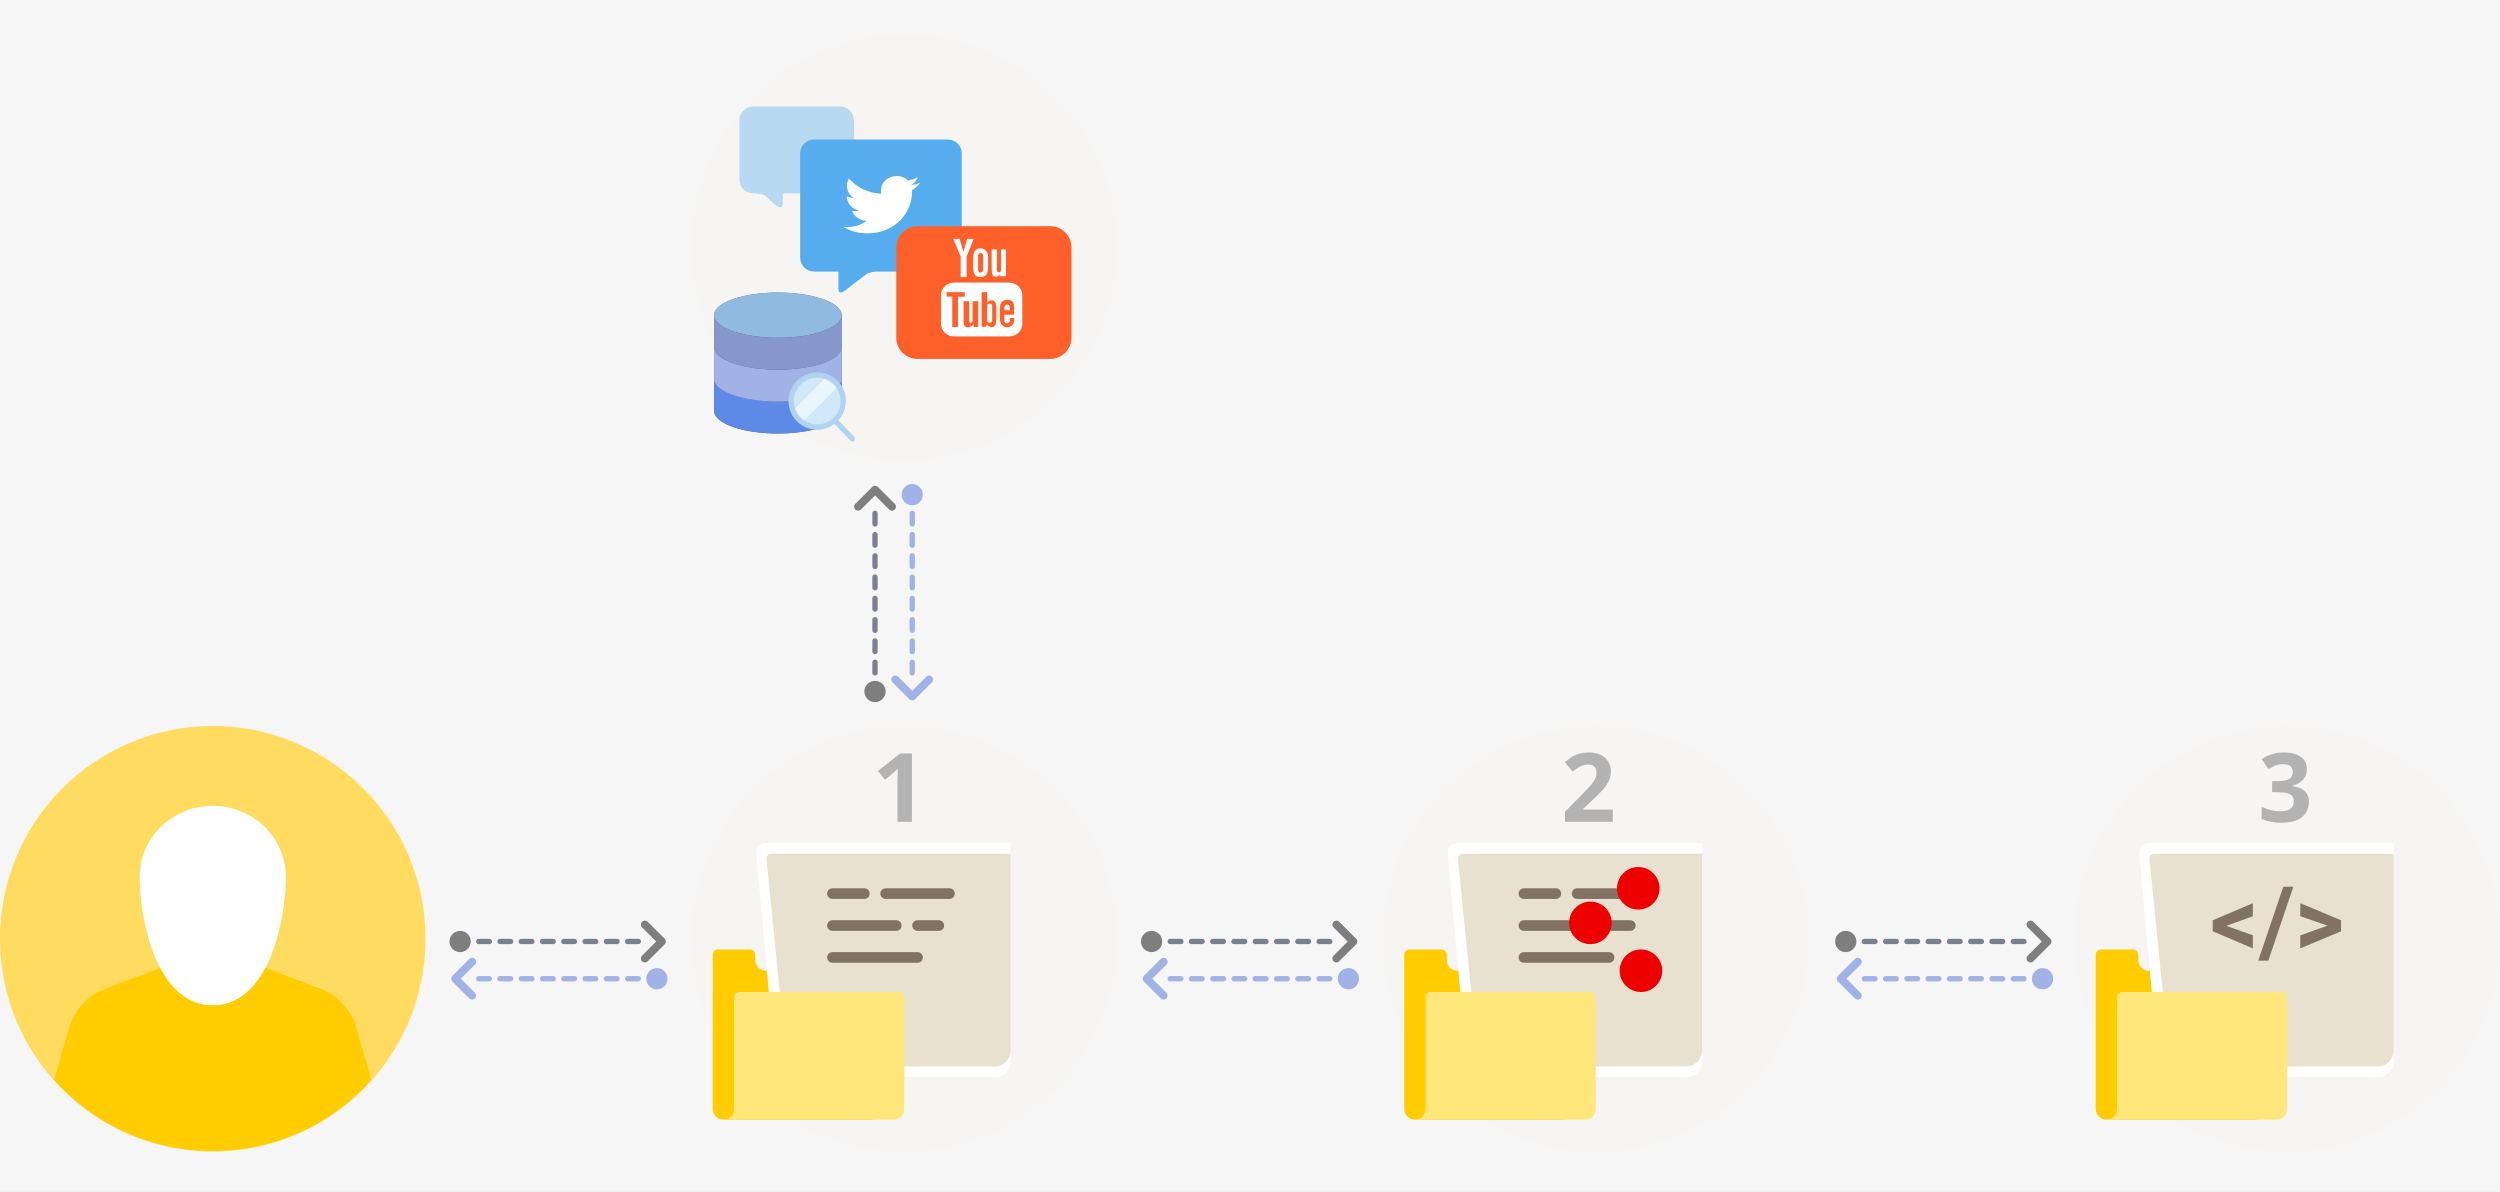
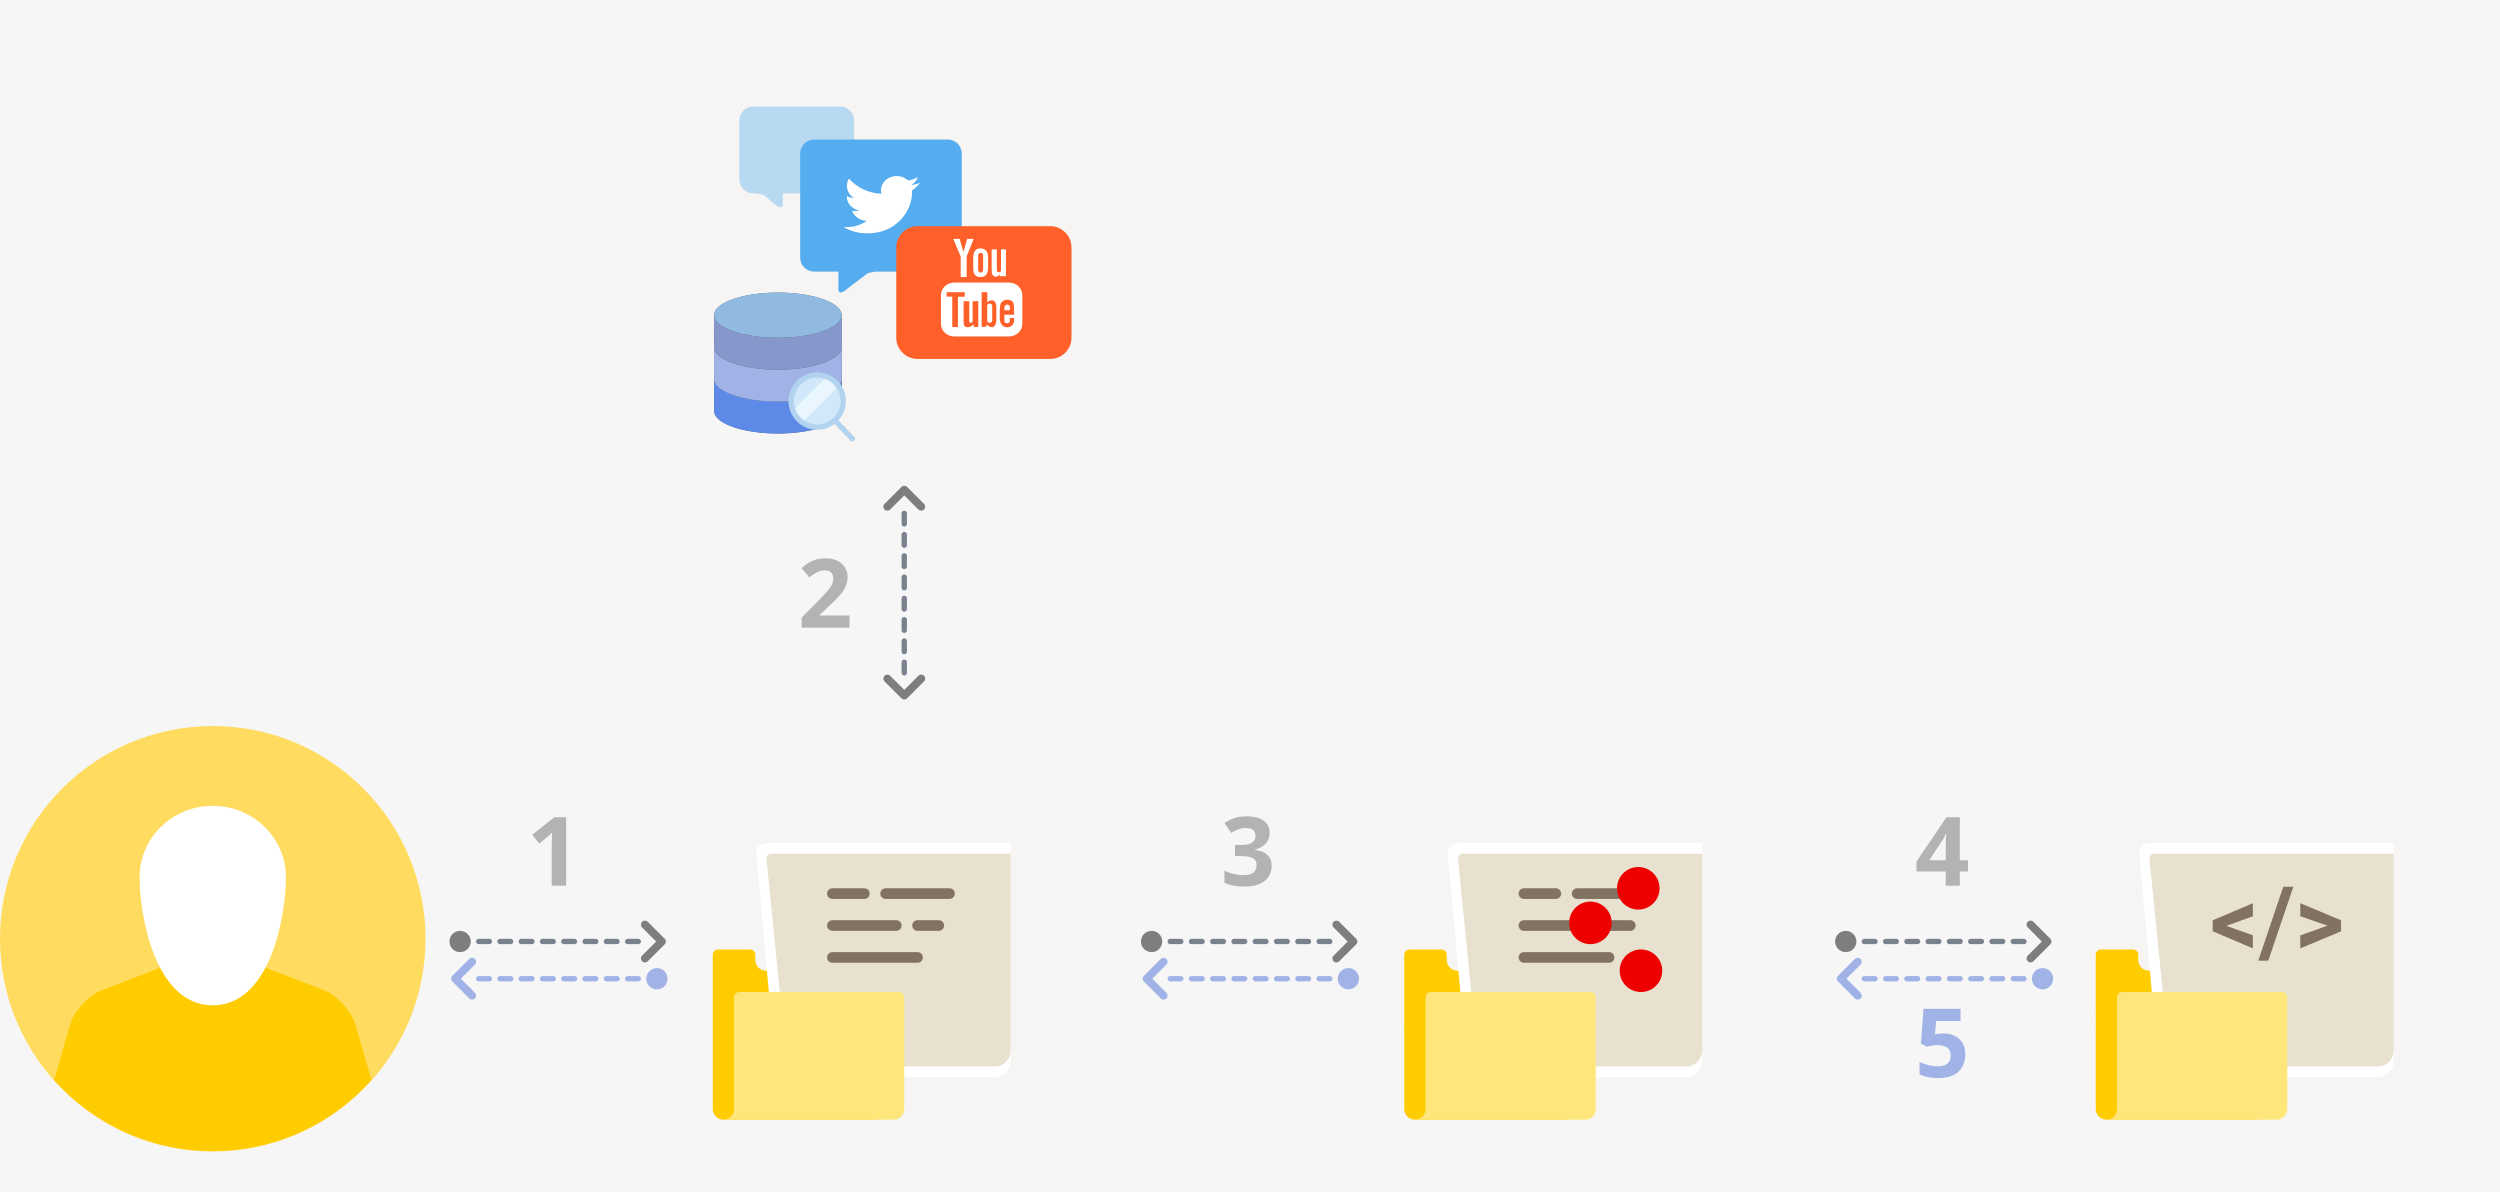
<svg xmlns="http://www.w3.org/2000/svg" width="940" height="448" viewBox="0 0 940 448">
  <g fill="none" fill-rule="evenodd">
    <path fill="#FFF" fill-rule="nonzero" opacity=".4" d="M0 0h940v448H0z" />
    <g transform="translate(780 273)">
      <circle fill="#F6F5F3" fill-rule="nonzero" cx="80" cy="80" r="80" />
      <path d="M28 92h-4v-4a4 4 0 0 0 4 4zM8 92h61.997c1.106 0 2.003.902 2.003 1.993v50.002A4.006 4.006 0 0 1 67.997 148H12.003A4.009 4.009 0 0 1 8 143.995V92zm0-6.002C8 84.895 8.895 84 9.994 84h12.012c1.101 0 1.994.887 1.994 1.998V92H8v-6.002z" fill="#FC0" fill-rule="nonzero" />
      <path d="M24.362 47.98c-.2-2.198 1.428-3.98 3.64-3.98H120v82.003a5.995 5.995 0 0 1-5.997 5.997H32l-7.638-84.02z" fill="#FFF" fill-rule="nonzero" />
      <path d="M28.2 49.997c-.11-1.103.696-1.997 1.807-1.997H120v74.003a6 6 0 0 1-6.007 5.997H36l-7.8-78.003z" fill="#E8E1CF" fill-rule="nonzero" />
      <path d="M16 144v4h-4a4 4 0 0 0 4-4zm0-41.999c0-1.105.905-2.001 2.003-2.001h59.994c1.106 0 2.003.895 2.003 2.001v41.99A4.009 4.009 0 0 1 75.997 148H16v-45.999z" fill="#FFE67B" fill-rule="nonzero" />
      <text transform="translate(51 53)" font-size="36" font-family="Roboto-Bold, Roboto" fill="#827262" font-weight="bold">
        <tspan x="0" y="33">&lt;/&gt;</tspan>
      </text>
    </g>
    <g transform="translate(520 273)" fill-rule="nonzero">
      <circle fill="#F6F5F3" cx="80" cy="80" r="80" />
      <path d="M28 92h-4v-4a4 4 0 0 0 4 4zM8 92h61.997c1.106 0 2.003.902 2.003 1.993v50.002A4.006 4.006 0 0 1 67.997 148H12.003A4.009 4.009 0 0 1 8 143.995V92zm0-6.002C8 84.895 8.895 84 9.994 84h12.012c1.101 0 1.994.887 1.994 1.998V92H8v-6.002z" fill="#FC0" />
      <path d="M24.362 47.98c-.2-2.198 1.428-3.98 3.64-3.98H120v82.003a5.995 5.995 0 0 1-5.997 5.997H32l-7.638-84.02z" fill="#FFF" />
      <path d="M28.2 49.997c-.11-1.103.696-1.997 1.807-1.997H120v74.003a6 6 0 0 1-6.007 5.997H36l-7.8-78.003z" fill="#E8E1CF" />
      <path d="M16 144v4h-4a4 4 0 0 0 4-4zm0-41.999c0-1.105.905-2.001 2.003-2.001h59.994c1.106 0 2.003.895 2.003 2.001v41.99A4.009 4.009 0 0 1 75.997 148H16v-45.999z" fill="#FFE67B" />
      <path d="M51 75a2 2 0 0 1 1.991-2H77.01c1.1 0 1.991.888 1.991 2a2 2 0 0 1-1.991 2H52.99A1.99 1.99 0 0 1 51 75zm32 0c0-1.105.902-2 2.009-2h7.982a2 2 0 1 1 0 4H85.01A2 2 0 0 1 83 75zM51 63c0-1.105.895-2 1.994-2h12.012c1.101 0 1.994.888 1.994 2 0 1.105-.895 2-1.994 2H52.994A1.992 1.992 0 0 1 51 63zm20 0a2 2 0 0 1 1.991-2H97.01c1.1 0 1.991.888 1.991 2a2 2 0 0 1-1.991 2H72.99A1.99 1.99 0 0 1 71 63zM51 87c0-1.105.89-2 2-2h32c1.105 0 2 .888 2 2 0 1.105-.89 2-2 2H53c-1.105 0-2-.888-2-2z" fill="#827262" />
      <g transform="translate(70 53)" fill="#E00">
        <circle cx="27" cy="39" r="8" />
        <circle cx="8" cy="21" r="8" />
        <circle cx="26" cy="8" r="8" />
      </g>
    </g>
    <g transform="translate(260 273)" fill-rule="nonzero">
      <circle fill="#F6F5F3" cx="80" cy="80" r="80" />
      <path d="M28 92h-4v-4a4 4 0 0 0 4 4zM8 92h61.997c1.106 0 2.003.902 2.003 1.993v50.002A4.006 4.006 0 0 1 67.997 148H12.003A4.009 4.009 0 0 1 8 143.995V92zm0-6.002C8 84.895 8.895 84 9.994 84h12.012c1.101 0 1.994.887 1.994 1.998V92H8v-6.002z" fill="#FC0" />
      <path d="M24.362 47.98c-.2-2.198 1.428-3.98 3.64-3.98H120v82.003a5.995 5.995 0 0 1-5.997 5.997H32l-7.638-84.02z" fill="#FFF" />
      <path d="M28.2 49.997c-.11-1.103.696-1.997 1.807-1.997H120v74.003a6 6 0 0 1-6.007 5.997H36l-7.8-78.003z" fill="#E8E1CF" />
      <path d="M16 144v4h-4a4 4 0 0 0 4-4zm0-41.999c0-1.105.905-2.001 2.003-2.001h59.994c1.106 0 2.003.895 2.003 2.001v41.99A4.009 4.009 0 0 1 75.997 148H16v-45.999z" fill="#FFE67B" />
      <path d="M51 75a2 2 0 0 1 1.991-2H77.01c1.1 0 1.991.888 1.991 2a2 2 0 0 1-1.991 2H52.99A1.99 1.99 0 0 1 51 75zm32 0c0-1.105.902-2 2.009-2h7.982a2 2 0 1 1 0 4H85.01A2 2 0 0 1 83 75zM51 63c0-1.105.895-2 1.994-2h12.012c1.101 0 1.994.888 1.994 2 0 1.105-.895 2-1.994 2H52.994A1.992 1.992 0 0 1 51 63zm20 0a2 2 0 0 1 1.991-2H97.01c1.1 0 1.991.888 1.991 2a2 2 0 0 1-1.991 2H72.99A1.99 1.99 0 0 1 71 63zM51 87c0-1.105.89-2 2-2h32c1.105 0 2 .888 2 2 0 1.105-.89 2-2 2H53c-1.105 0-2-.888-2-2z" fill="#827262" />
    </g>
    <g transform="translate(0 273)" fill-rule="nonzero">
      <circle fill="#FFDC60" cx="80" cy="80" r="80" />
      <path d="M139.647 133.051l-5.943-20.589c-1.537-5.324-6.948-11.238-12.093-13.224L94.2 88.644H66.111L38.42 99.256c-5.169 1.982-10.589 7.89-12.124 13.206l-5.943 20.59c14.651 16.381 35.94 26.704 59.647 26.704s44.996-10.323 59.647-26.705" fill="#FC0" />
      <path d="M80 105c21.615 0 27.5-33.421 27.5-48.214S95.187 30 80 30 52.5 41.993 52.5 56.786C52.5 71.579 58.385 105 80 105" fill="#FFF" />
    </g>
    <g transform="matrix(1 0 0 -1 169 362)">
      <path d="M81.352 7.983a1.49 1.49 0 0 0-.439-1.055l-6.37-6.37a1.504 1.504 0 0 0-2.56 1.061c0 .398.157.78.438 1.06l5.307 5.306-5.307 5.307a1.504 1.504 0 0 0 .004 2.118c.59.59 1.534.587 2.118.003l6.37-6.37a1.49 1.49 0 0 0 .435-1.054l.004-.006z" fill="#7E7E7E" fill-rule="nonzero" />
      <path d="M11 8h60" stroke="#79818F" stroke-width="2" stroke-linecap="round" stroke-dasharray="4,4" />
      <circle fill="#7E7E7E" fill-rule="nonzero" cx="4" cy="8" r="4" />
    </g>
    <g transform="matrix(-1 0 0 1 251 360)">
      <path d="M81.352 7.983a1.49 1.49 0 0 0-.439-1.055l-6.37-6.37a1.504 1.504 0 0 0-2.56 1.061c0 .398.157.78.438 1.06l5.307 5.306-5.307 5.307a1.504 1.504 0 0 0 .004 2.118c.59.59 1.534.587 2.118.003l6.37-6.37a1.49 1.49 0 0 0 .435-1.054l.004-.006z" fill="#A1B2E6" fill-rule="nonzero" />
      <path d="M11 8h60" stroke="#A1B2E6" stroke-width="2" stroke-linecap="round" stroke-dasharray="4,4" />
      <circle fill="#A1B2E6" fill-rule="nonzero" cx="4" cy="8" r="4" />
    </g>
-     <g transform="matrix(0 -1 -1 0 337 264)">
-       <path d="M81.352 7.983a1.49 1.49 0 0 0-.439-1.055l-6.37-6.37a1.504 1.504 0 0 0-2.56 1.061c0 .398.157.78.438 1.06l5.307 5.306-5.307 5.307a1.504 1.504 0 0 0 .004 2.118c.59.59 1.534.587 2.118.003l6.37-6.37a1.49 1.49 0 0 0 .435-1.054l.004-.006z" fill="#7E7E7E" fill-rule="nonzero" />
-       <path d="M11 8h60" stroke="#79818F" stroke-width="2" stroke-linecap="round" stroke-dasharray="4,4" />
-       <circle fill="#7E7E7E" fill-rule="nonzero" cx="4" cy="8" r="4" />
-     </g>
-     <g transform="matrix(0 1 1 0 335 182)">
-       <path d="M81.352 7.983a1.49 1.49 0 0 0-.439-1.055l-6.37-6.37a1.504 1.504 0 0 0-2.56 1.061c0 .398.157.78.438 1.06l5.307 5.306-5.307 5.307a1.504 1.504 0 0 0 .004 2.118c.59.59 1.534.587 2.118.003l6.37-6.37a1.49 1.49 0 0 0 .435-1.054l.004-.006z" fill="#A1B2E6" fill-rule="nonzero" />
-       <path d="M11 8h60" stroke="#A1B2E6" stroke-width="2" stroke-linecap="round" stroke-dasharray="4,4" />
-       <circle fill="#A1B2E6" fill-rule="nonzero" cx="4" cy="8" r="4" />
-     </g>
+     <path d="M340.017 182.648c.396 0 .776.158 1.055.439l6.37 6.37a1.504 1.504 0 0 1-1.061 2.56c-.398 0-.78-.157-1.06-.438l-5.306-5.307-5.307 5.307a1.504 1.504 0 0 1-2.118-.004 1.494 1.494 0 0 1-.003-2.118l6.37-6.37a1.49 1.49 0 0 1 1.054-.435l.006-.004zM340.006 263.017a1.49 1.49 0 0 1-1.055-.439l-6.37-6.37a1.504 1.504 0 0 1 1.061-2.56c.398 0 .78.157 1.06.438l5.306 5.307 5.307-5.307a1.504 1.504 0 0 1 2.118.004c.59.59.587 1.534.003 2.118l-6.37 6.37a1.49 1.49 0 0 1-1.054.435l-.006.004z" fill="#7E7E7E" fill-rule="nonzero" />
+     <path d="M340 253v-60" stroke="#79818F" stroke-width="2" stroke-linecap="round" stroke-dasharray="4,4" />
    <g transform="matrix(-1 0 0 1 511 360)">
      <path d="M81.352 7.983a1.49 1.49 0 0 0-.439-1.055l-6.37-6.37a1.504 1.504 0 0 0-2.56 1.061c0 .398.157.78.438 1.06l5.307 5.306-5.307 5.307a1.504 1.504 0 0 0 .004 2.118c.59.59 1.534.587 2.118.003l6.37-6.37a1.49 1.49 0 0 0 .435-1.054l.004-.006z" fill="#A1B2E6" fill-rule="nonzero" />
      <path d="M11 8h60" stroke="#A1B2E6" stroke-width="2" stroke-linecap="round" stroke-dasharray="4,4" />
      <circle fill="#A1B2E6" fill-rule="nonzero" cx="4" cy="8" r="4" />
    </g>
    <g transform="matrix(1 0 0 -1 429 362)">
      <path d="M81.352 7.983a1.49 1.49 0 0 0-.439-1.055l-6.37-6.37a1.504 1.504 0 0 0-2.56 1.061c0 .398.157.78.438 1.06l5.307 5.306-5.307 5.307a1.504 1.504 0 0 0 .004 2.118c.59.59 1.534.587 2.118.003l6.37-6.37a1.49 1.49 0 0 0 .435-1.054l.004-.006z" fill="#7E7E7E" fill-rule="nonzero" />
      <path d="M11 8h60" stroke="#79818F" stroke-width="2" stroke-linecap="round" stroke-dasharray="4,4" />
      <circle fill="#7E7E7E" fill-rule="nonzero" cx="4" cy="8" r="4" />
    </g>
    <g transform="matrix(-1 0 0 1 772 360)">
      <path d="M81.352 7.983a1.49 1.49 0 0 0-.439-1.055l-6.37-6.37a1.504 1.504 0 0 0-2.56 1.061c0 .398.157.78.438 1.06l5.307 5.306-5.307 5.307a1.504 1.504 0 0 0 .004 2.118c.59.59 1.534.587 2.118.003l6.37-6.37a1.49 1.49 0 0 0 .435-1.054l.004-.006z" fill="#A1B2E6" fill-rule="nonzero" />
      <path d="M11 8h60" stroke="#A1B2E6" stroke-width="2" stroke-linecap="round" stroke-dasharray="4,4" />
      <circle fill="#A1B2E6" fill-rule="nonzero" cx="4" cy="8" r="4" />
    </g>
    <g transform="matrix(1 0 0 -1 690 362)">
      <path d="M81.352 7.983a1.49 1.49 0 0 0-.439-1.055l-6.37-6.37a1.504 1.504 0 0 0-2.56 1.061c0 .398.157.78.438 1.06l5.307 5.306-5.307 5.307a1.504 1.504 0 0 0 .004 2.118c.59.59 1.534.587 2.118.003l6.37-6.37a1.49 1.49 0 0 0 .435-1.054l.004-.006z" fill="#7E7E7E" fill-rule="nonzero" />
      <path d="M11 8h60" stroke="#79818F" stroke-width="2" stroke-linecap="round" stroke-dasharray="4,4" />
      <circle fill="#7E7E7E" fill-rule="nonzero" cx="4" cy="8" r="4" />
    </g>
    <circle fill="#F6F5F3" fill-rule="nonzero" cx="340" cy="93" r="80" />
    <g fill-rule="nonzero">
      <g transform="translate(268 110)">
        <path d="M48.446 8c-.731-4.462-11.175-8-23.955-8C11.711 0 1.267 3.538.535 8H.491v37h.045c.731 4.461 11.175 8 23.955 8 12.78 0 23.224-3.539 23.955-8h.045V8h-.045z" fill="#545E73" />
        <path d="M24.491 41c-13.255 0-24-3.806-24-8.5V45h.045c.731 4.461 11.175 8 23.955 8 12.78 0 23.224-3.539 23.955-8h.045V32.5c0 4.694-10.745 8.5-24 8.5zm-24-9v.5c0-.168.018-.334.045-.5H.491zm47.955 0c.027.166.045.332.045.5V32h-.045z" fill="#5C8AE6" />
        <path d="M24.491 29c-13.255 0-24-3.806-24-8.5V33h.045c.731 4.461 11.175 8 23.955 8 12.78 0 23.224-3.539 23.955-8h.045V20.5c0 4.694-10.745 8.5-24 8.5zm-24-9v.5c0-.168.018-.334.045-.5H.491zm47.955 0c.027.166.045.332.045.5V20h-.045z" fill="#A1B2E6" />
        <ellipse fill="#91BAE1" cx="24.491" cy="8.5" rx="24" ry="8.5" />
        <path d="M24.491 17c-13.255 0-24-3.806-24-8.5V21h.045c.731 4.461 11.175 8 23.955 8 12.78 0 23.224-3.539 23.955-8h.045V8.5c0 4.694-10.745 8.5-24 8.5zm-24-9v.5c0-.168.018-.334.045-.5H.491zm47.955 0c.027.166.045.332.045.5V8h-.045z" fill="#8697CB" />
      </g>
      <g transform="translate(296 140)">
        <circle fill="#D0E8F9" cx="11.268" cy="10.796" r="9.796" />
        <path d="M14.821 1.674L2.147 14.348a9.823 9.823 0 0 0 3.495 4.459L19.28 5.17a9.818 9.818 0 0 0-4.459-3.496z" fill="#EAF6FD" />
        <path d="M25.213 24.291l-5.97-6.244a10.74 10.74 0 0 0 2.82-7.251C22.064 4.843 17.221 0 11.268 0S.472 4.843.472 10.796c0 5.953 4.843 10.796 10.796 10.796 2.442 0 4.689-.824 6.499-2.196l6.001 6.276a.997.997 0 0 0 1.414.032.999.999 0 0 0 .031-1.413zM2.472 10.796C2.472 5.946 6.418 2 11.268 2s8.796 3.946 8.796 8.796-3.946 8.796-8.796 8.796-8.796-3.946-8.796-8.796z" fill="#B1D3EF" />
      </g>
    </g>
    <g fill-rule="nonzero">
      <path d="M315.891 40.051h-32.665c-2.874 0-5.226 2.352-5.226 5.227V67.49c0 2.874 2.352 5.226 5.226 5.226h.654c.718 0 3.266.327 3.92 1.046 1.96 1.567.522.653 3.266 2.874-.065-.065 3.266 3.005 3.266 0v-3.92h21.56c2.874 0 5.226-2.352 5.226-5.226V45.278c0-2.875-2.352-5.227-5.227-5.227z" fill="#B8D9F2" />
      <path d="M306.092 52.464h50.304c2.874 0 5.226 2.352 5.226 5.226v39.198c0 2.875-2.351 5.227-5.226 5.227h-26.785c-.719 0-3.267.326-3.92 1.045-1.96 1.568-4.443 3.267-7.187 5.488.066-.065-3.266 3.005-3.266 0v-6.533h-9.146c-2.875 0-5.227-2.352-5.227-5.227V57.69c0-2.874 2.352-5.226 5.227-5.226z" fill="#55ACEE" />
      <path d="M345.943 68.731c-1.045.457-2.221.719-3.397.85a5.591 5.591 0 0 0 2.613-3.006c-1.11.653-2.417 1.045-3.724 1.307-1.045-1.046-2.613-1.699-4.311-1.699-3.267 0-5.88 2.417-5.88 5.422 0 .458.065.85.13 1.242-4.899-.196-9.276-2.417-12.15-5.684-.523.784-.785 1.764-.785 2.744 0 1.895 1.046 3.528 2.614 4.508-.98 0-1.895-.262-2.679-.654v.066c0 2.613 2.025 4.834 4.704 5.357-.513.13-1.04.195-1.568.196-.392 0-.719-.066-1.11-.13.718 2.155 2.94 3.723 5.487 3.788a12.682 12.682 0 0 1-7.317 2.352c-.457 0-.915 0-1.437-.065 2.613 1.568 5.684 2.417 9.015 2.417 10.845 0 16.79-8.297 16.79-15.483v-.719c1.241-.784 2.221-1.698 3.005-2.809z" fill="#FFF" />
    </g>
    <g fill-rule="nonzero">
      <path d="M394.895 85.047h-49.91c-4.392 0-7.985 3.593-7.985 7.985v33.938c0 4.392 3.593 7.986 7.986 7.986h49.908c4.392 0 7.986-3.594 7.986-7.986V93.032c0-4.392-3.593-7.985-7.985-7.985z" fill="#FF5F28" />
      <path d="M379.681 116.654h-2.016l.01-1.17a.95.95 0 0 1 .95-.945h.129a.95.95 0 0 1 .95.945l-.023 1.17zm-7.558-2.508c-.51 0-.929.344-.929.765v5.691c0 .42.419.762.929.762.513 0 .932-.342.932-.762v-5.692c0-.42-.419-.764-.932-.764zm12.272-3.183v10.827c0 2.597-2.252 4.722-5.005 4.722h-20.58c-2.755 0-5.006-2.125-5.006-4.722v-10.827c0-2.597 2.251-4.723 5.005-4.723h20.581c2.753 0 5.005 2.126 5.005 4.723zm-24.213 12.003l-.001-11.405h2.55v-1.69l-6.8-.01v1.66l2.123.007v11.437h2.128v.001zm7.647-9.706h-2.127v6.09c0 .881.053 1.322-.003 1.477-.173.472-.95.973-1.253.05-.052-.16-.006-.648-.007-1.486l-.01-6.131h-2.115l.007 6.034c.001.926-.02 1.615.007 1.93.052.553.033 1.199.548 1.566.956.69 2.79-.102 3.25-1.088l-.005 1.258 1.708.002v-9.702zm6.805 6.974l-.004-5.07c-.002-1.932-1.447-3.089-3.41-1.525l.01-3.77-2.126.004-.01 13.007 1.747-.026.159-.81c2.234 2.05 3.638.646 3.634-1.81zm6.658-.672l-1.596.008-.003.217v.89a.87.87 0 0 1-.872.864h-.312a.87.87 0 0 1-.873-.864v-2.342h3.653v-1.375c0-1.004-.026-2.008-.11-2.582-.26-1.817-2.81-2.106-4.099-1.176-.405.291-.713.68-.894 1.203-.18.523-.27 1.235-.27 2.142v3.023c0 5.023 6.103 4.313 5.376-.008zm-8.182-16.409c.11.267.28.483.512.647.228.16.52.241.87.241.307 0 .579-.083.815-.254.236-.17.435-.424.597-.763l-.04.835h2.37V93.775h-1.866v7.848a.778.778 0 0 1-1.556 0v-7.848h-1.947v6.801c0 .866.015 1.444.041 1.737.028.291.095.57.204.84zm-7.185-5.695c0-.968.081-1.723.241-2.268a2.53 2.53 0 0 1 .872-1.309c.419-.33.956-.496 1.607-.496.548 0 1.019.108 1.412.319.393.212.698.487.909.827.216.34.36.691.44 1.05.08.363.118.913.118 1.651v2.55c0 .936-.038 1.624-.11 2.061-.07.436-.23.853-.467 1.225-.218.36-.535.651-.913.838-.374.182-.802.27-1.287.27-.54 0-.996-.074-1.37-.23a1.88 1.88 0 0 1-.874-.7c-.21-.31-.357-.688-.445-1.13-.09-.441-.132-1.104-.132-1.988v-2.67h-.001zm1.857 4.006c0 .57.425 1.037.943 1.037.517 0 .94-.466.94-1.037v-5.368c0-.57-.423-1.037-.94-1.037-.518 0-.943.466-.943 1.037v5.368zm-6.562 2.71h2.237l.002-7.733 2.643-6.625h-2.446l-1.406 4.921-1.425-4.934h-2.42l2.811 6.642.004 7.73v-.001z" fill="#FFF" />
    </g>
    <text fill="#B3B3B3" font-family="ChalkboardSE-Bold, Chalkboard SE" font-size="36" font-weight="bold">
-       <tspan x="328" y="309">1</tspan>
+       <tspan x="198" y="333">1</tspan>
    </text>
    <text fill="#B3B3B3" font-family="ChalkboardSE-Bold, Chalkboard SE" font-size="36" font-weight="bold">
-       <tspan x="587" y="309">2</tspan>
+       <tspan x="300" y="236">2</tspan>
    </text>
    <text fill="#B3B3B3" font-family="ChalkboardSE-Bold, Chalkboard SE" font-size="36" font-weight="bold">
-       <tspan x="849" y="309">3</tspan>
+       <tspan x="459" y="333">3</tspan>
+     </text>
+     <text fill="#B3B3B3" font-family="ChalkboardSE-Bold, Chalkboard SE" font-size="36" font-weight="bold">
+       <tspan x="720" y="333">4</tspan>
+     </text>
+     <text fill="#A1B2E6" font-family="ChalkboardSE-Bold, Chalkboard SE" font-size="36" font-weight="bold">
+       <tspan x="720" y="405">5</tspan>
    </text>
  </g>
</svg>
